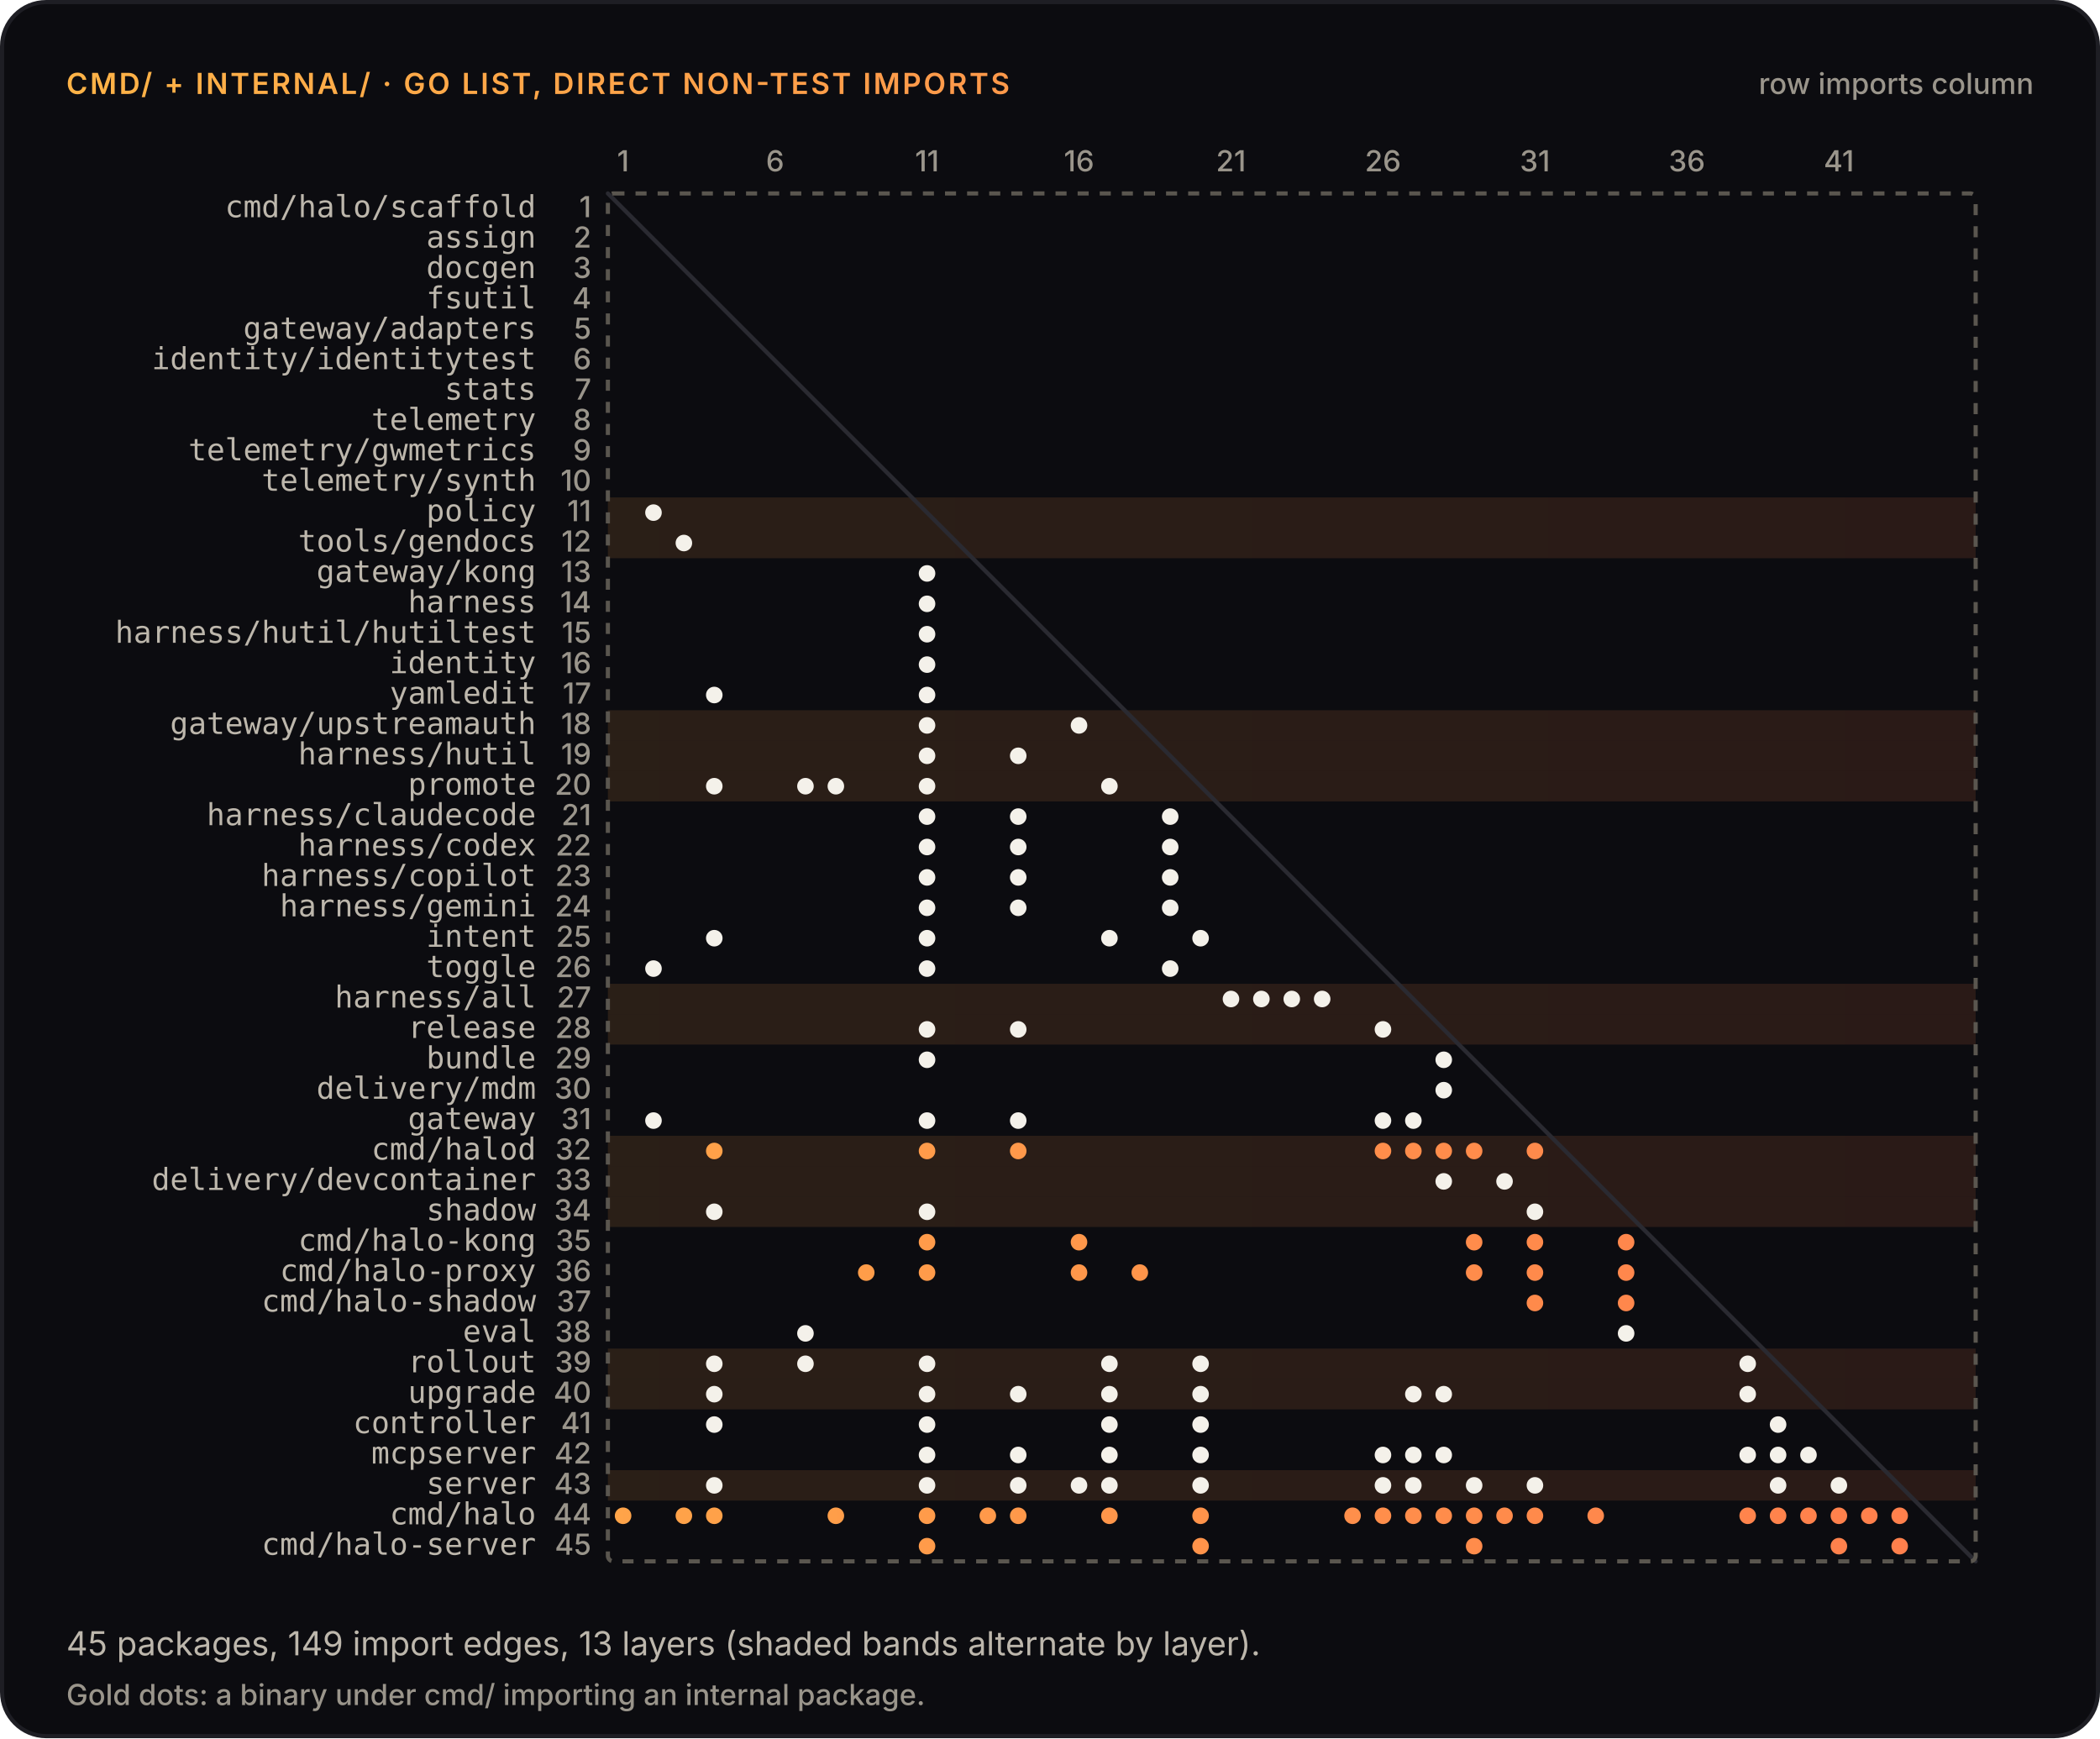
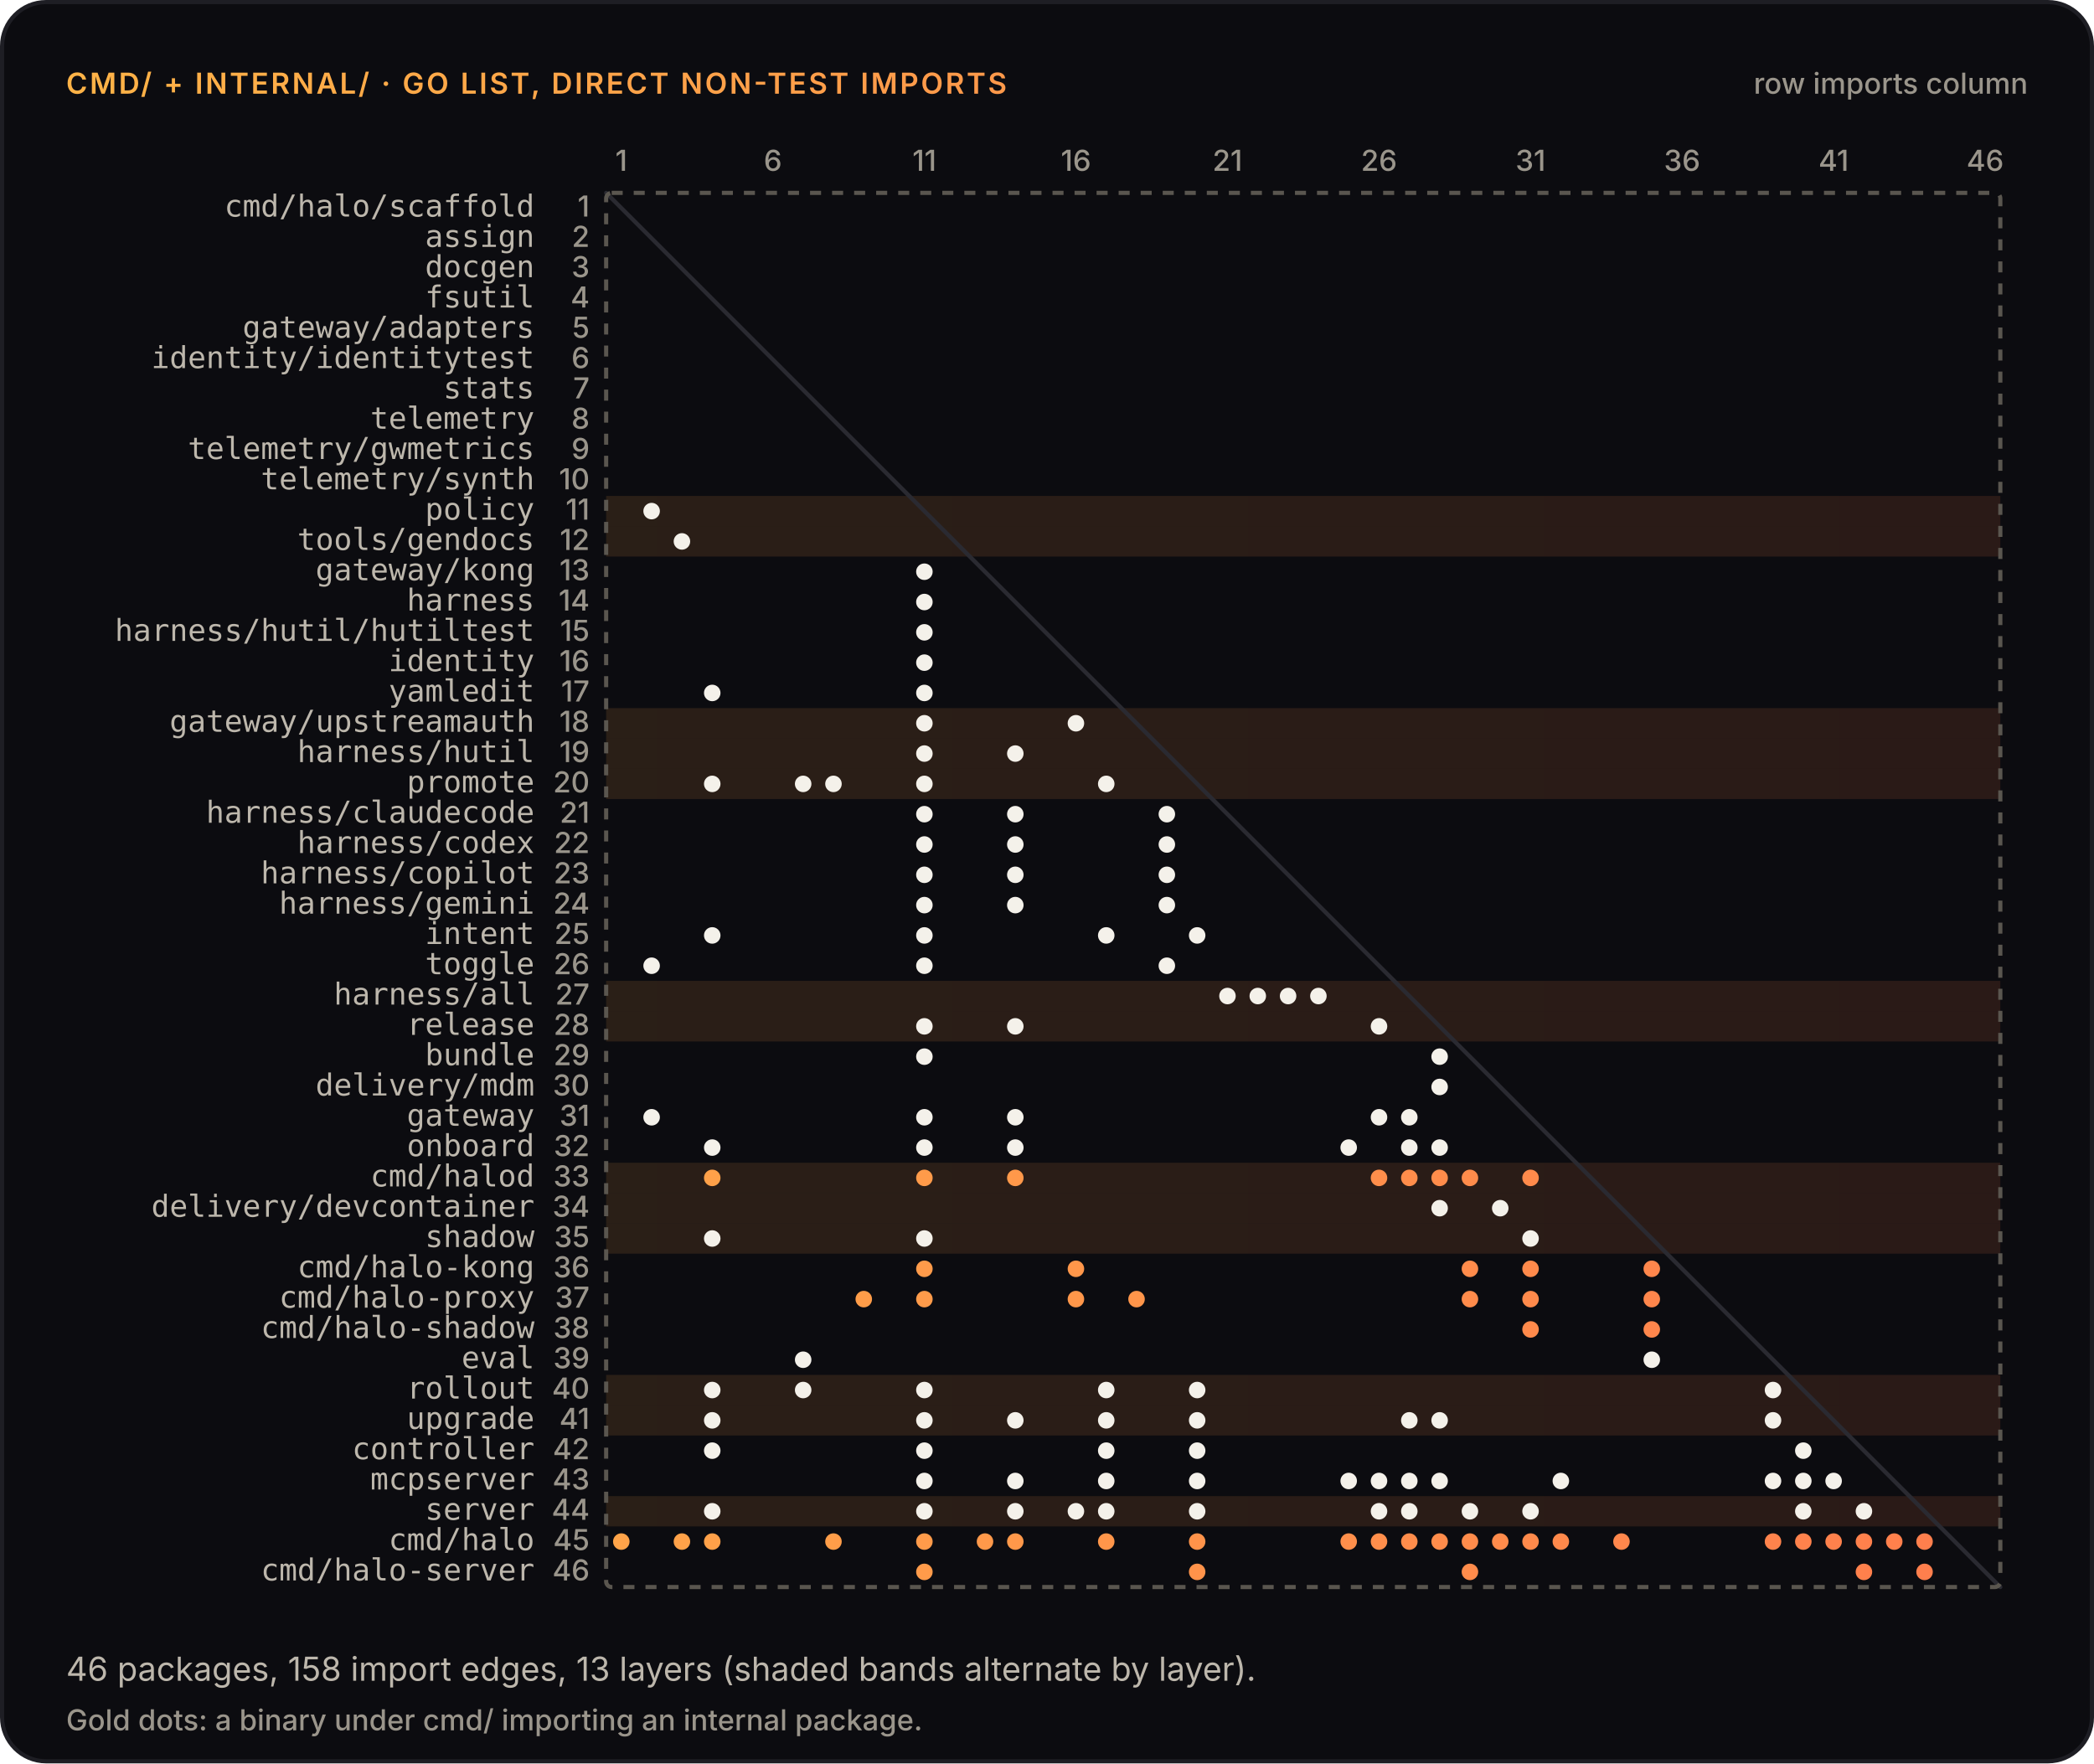
- <svg xmlns="http://www.w3.org/2000/svg" viewBox="0 0 760 629" width="760" height="629" role="img" aria-labelledby="t d" font-family="ui-sans-serif,-apple-system,Inter,'Segoe UI',sans-serif">
+ <svg xmlns="http://www.w3.org/2000/svg" viewBox="0 0 760 640" width="760" height="640" role="img" aria-labelledby="t d" font-family="ui-sans-serif,-apple-system,Inter,'Segoe UI',sans-serif">
  <style>
.cv{fill:#0c0c10;stroke:#1e1e24;stroke-width:1.5}
.card{fill:#121217;stroke:#2a2a31;stroke-width:1.5}
.soft{fill:url(#gs)}
.ring{fill:none;stroke:url(#ga);stroke-width:1.5}
.dcard{fill:#2a1414;stroke:#ff7a7a;stroke-width:1.5}
.ghost{fill:none;stroke:#5a564f;stroke-width:1.5;stroke-dasharray:4 4}
.zone{fill:#0f0f14;stroke:#24242b;stroke-width:1.5}
.chip{fill:#1a1a20;stroke:#2a2a31;stroke-width:1}
text{font-family:ui-sans-serif,-apple-system,Inter,'Segoe UI',sans-serif}
.t{font-size:13.5px;font-weight:600;fill:#f4f1ea}
.tm{font:600 12.5px ui-monospace,'SF Mono','JetBrains Mono',Menlo,Consolas,monospace;fill:#f4f1ea}
.td{fill:#ff7a7a}
.s{font-size:12px;fill:#bdb7ac}
.m{font:11px ui-monospace,'SF Mono','JetBrains Mono',Menlo,Consolas,monospace;fill:#bdb7ac}
.xs{font-size:10.5px;font-weight:500;fill:#9a958b}
.xm{font-family:ui-monospace,'SF Mono','JetBrains Mono',Menlo,Consolas,monospace;font-weight:400}
.xa{fill:url(#ga);font-weight:600}
.xd{fill:#ff7a7a;font-weight:600}
.xw{fill:#16130f;font-weight:600}
.k{font-size:10.5px;font-weight:600;letter-spacing:.08em;fill:#9a958b}
.ka{fill:url(#ga)}
.h1{font-size:42px;font-weight:700;letter-spacing:-.02em;fill:#f4f1ea}
.ln,.la,.ld,.lm{fill:none;stroke-width:1.5;stroke-linecap:round;stroke-linejoin:round}
.ln{stroke:#5a564f}.la{stroke:url(#ga)}.ld{stroke:#ff7a7a}.lm{stroke:#2a2a31}
.lane{stroke:#2a2a31;stroke-width:1.5;stroke-dasharray:3 4}
.dash{stroke-dasharray:5 5}
.dl{fill:#5a564f}.da{fill:url(#ga)}.dd{fill:#ff7a7a}
.pl{fill:#0c0c10}.pa{fill:#0c0c10;stroke:url(#ga);stroke-width:1}
.pd{fill:#2a1414;stroke:#ff7a7a;stroke-width:1}.ps{fill:url(#ga)}
.fa{fill:url(#ga)}.fs{fill:url(#gs)}.fm{fill:#1a1a20}.fd{fill:#ff7a7a}.ft{fill:#f4f1ea}
.bdg{fill:url(#ga)}.bn{font-size:9.5px;font-weight:700;fill:#16130f}
.ic{fill:none;stroke:url(#ga);stroke-width:1.75;stroke-linecap:round;stroke-linejoin:round}
.pkt{fill:url(#ga)}
.grow{transform-box:fill-box;transform-origin:left;animation:grow 4.8s cubic-bezier(.6,0,.2,1) infinite}
@keyframes grow{0%{transform:scaleX(.08)}25%{transform:scaleX(.3)}50%{transform:scaleX(.55)}75%,100%{transform:scaleX(1)}}
.flow{stroke-dasharray:4 6;animation:flow 1.1s linear infinite}
@keyframes flow{to{stroke-dashoffset:-20}}
.blink{animation:blink 3.2s ease-in-out infinite}
@keyframes blink{0%,100%{opacity:.18}35%,65%{opacity:1}}
.pulse{transform-box:fill-box;transform-origin:center;animation:pulse 2.8s ease-out infinite}
@keyframes pulse{0%{opacity:.55;transform:scale(.6)}100%{opacity:0;transform:scale(1.5)}}
@media (prefers-reduced-motion:reduce){.flow,.blink,.pulse,.grow{animation:none}.blink{opacity:1}.pulse,.pkt{display:none}}
</style>
  <defs>
    <linearGradient id="ga" gradientUnits="userSpaceOnUse" x1="0" y1="0" x2="760" y2="0">
      <stop offset="0" stop-color="#ffb547" />
      <stop offset="1" stop-color="#ff7a4d" />
    </linearGradient>
    <linearGradient id="gs" gradientUnits="userSpaceOnUse" x1="0" y1="0" x2="760" y2="0">
      <stop offset="0" stop-color="#ffb547" stop-opacity="0.12" />
      <stop offset="1" stop-color="#ff7a4d" stop-opacity="0.12" />
    </linearGradient>
    <filter id="sh" x="-10%" y="-10%" width="120%" height="140%">
      <feDropShadow dx="0" dy="1" stdDeviation="1.6" flood-color="#000000" flood-opacity="0.5" />
    </filter>
  </defs>
-   <rect class="cv" x=".75" y=".75" width="758.5" height="627.5" rx="16" />
+   <rect class="cv" x=".75" y=".75" width="758.5" height="638.5" rx="16" />
  <text class="k ka" x="24" y="34">CMD/ + INTERNAL/ · GO LIST, DIRECT NON-TEST IMPORTS</text>
  <text class="xs" x="736" y="34" text-anchor="end">row imports column</text>
  <text class="m" x="194" y="78.6" text-anchor="end">cmd/halo/scaffold</text>
  <text class="xs" x="214" y="78.6" text-anchor="end">1</text>
  <text class="m" x="194" y="89.6" text-anchor="end">assign</text>
  <text class="xs" x="214" y="89.6" text-anchor="end">2</text>
  <text class="m" x="194" y="100.6" text-anchor="end">docgen</text>
  <text class="xs" x="214" y="100.6" text-anchor="end">3</text>
  <text class="m" x="194" y="111.6" text-anchor="end">fsutil</text>
  <text class="xs" x="214" y="111.6" text-anchor="end">4</text>
  <text class="m" x="194" y="122.6" text-anchor="end">gateway/adapters</text>
  <text class="xs" x="214" y="122.6" text-anchor="end">5</text>
  <text class="m" x="194" y="133.6" text-anchor="end">identity/identitytest</text>
  <text class="xs" x="214" y="133.6" text-anchor="end">6</text>
  <text class="m" x="194" y="144.6" text-anchor="end">stats</text>
  <text class="xs" x="214" y="144.6" text-anchor="end">7</text>
  <text class="m" x="194" y="155.6" text-anchor="end">telemetry</text>
  <text class="xs" x="214" y="155.6" text-anchor="end">8</text>
  <text class="m" x="194" y="166.6" text-anchor="end">telemetry/gwmetrics</text>
  <text class="xs" x="214" y="166.6" text-anchor="end">9</text>
  <text class="m" x="194" y="177.6" text-anchor="end">telemetry/synth</text>
  <text class="xs" x="214" y="177.6" text-anchor="end">10</text>
-   <rect class="fs" x="220" y="180" width="495" height="11" />
+   <rect class="fs" x="220" y="180" width="506" height="11" />
  <text class="m" x="194" y="188.6" text-anchor="end">policy</text>
  <text class="xs" x="214" y="188.6" text-anchor="end">11</text>
-   <rect class="fs" x="220" y="191" width="495" height="11" />
+   <rect class="fs" x="220" y="191" width="506" height="11" />
  <text class="m" x="194" y="199.6" text-anchor="end">tools/gendocs</text>
  <text class="xs" x="214" y="199.6" text-anchor="end">12</text>
  <text class="m" x="194" y="210.6" text-anchor="end">gateway/kong</text>
  <text class="xs" x="214" y="210.6" text-anchor="end">13</text>
  <text class="m" x="194" y="221.6" text-anchor="end">harness</text>
  <text class="xs" x="214" y="221.6" text-anchor="end">14</text>
  <text class="m" x="194" y="232.6" text-anchor="end">harness/hutil/hutiltest</text>
  <text class="xs" x="214" y="232.6" text-anchor="end">15</text>
  <text class="m" x="194" y="243.6" text-anchor="end">identity</text>
  <text class="xs" x="214" y="243.6" text-anchor="end">16</text>
  <text class="m" x="194" y="254.6" text-anchor="end">yamledit</text>
  <text class="xs" x="214" y="254.6" text-anchor="end">17</text>
-   <rect class="fs" x="220" y="257" width="495" height="11" />
+   <rect class="fs" x="220" y="257" width="506" height="11" />
  <text class="m" x="194" y="265.6" text-anchor="end">gateway/upstreamauth</text>
  <text class="xs" x="214" y="265.6" text-anchor="end">18</text>
-   <rect class="fs" x="220" y="268" width="495" height="11" />
+   <rect class="fs" x="220" y="268" width="506" height="11" />
  <text class="m" x="194" y="276.6" text-anchor="end">harness/hutil</text>
  <text class="xs" x="214" y="276.6" text-anchor="end">19</text>
-   <rect class="fs" x="220" y="279" width="495" height="11" />
+   <rect class="fs" x="220" y="279" width="506" height="11" />
  <text class="m" x="194" y="287.6" text-anchor="end">promote</text>
  <text class="xs" x="214" y="287.6" text-anchor="end">20</text>
  <text class="m" x="194" y="298.6" text-anchor="end">harness/claudecode</text>
  <text class="xs" x="214" y="298.6" text-anchor="end">21</text>
  <text class="m" x="194" y="309.6" text-anchor="end">harness/codex</text>
  <text class="xs" x="214" y="309.6" text-anchor="end">22</text>
  <text class="m" x="194" y="320.6" text-anchor="end">harness/copilot</text>
  <text class="xs" x="214" y="320.6" text-anchor="end">23</text>
  <text class="m" x="194" y="331.6" text-anchor="end">harness/gemini</text>
  <text class="xs" x="214" y="331.6" text-anchor="end">24</text>
  <text class="m" x="194" y="342.6" text-anchor="end">intent</text>
  <text class="xs" x="214" y="342.6" text-anchor="end">25</text>
  <text class="m" x="194" y="353.6" text-anchor="end">toggle</text>
  <text class="xs" x="214" y="353.6" text-anchor="end">26</text>
-   <rect class="fs" x="220" y="356" width="495" height="11" />
+   <rect class="fs" x="220" y="356" width="506" height="11" />
  <text class="m" x="194" y="364.6" text-anchor="end">harness/all</text>
  <text class="xs" x="214" y="364.6" text-anchor="end">27</text>
-   <rect class="fs" x="220" y="367" width="495" height="11" />
+   <rect class="fs" x="220" y="367" width="506" height="11" />
  <text class="m" x="194" y="375.6" text-anchor="end">release</text>
  <text class="xs" x="214" y="375.6" text-anchor="end">28</text>
  <text class="m" x="194" y="386.6" text-anchor="end">bundle</text>
  <text class="xs" x="214" y="386.6" text-anchor="end">29</text>
  <text class="m" x="194" y="397.6" text-anchor="end">delivery/mdm</text>
  <text class="xs" x="214" y="397.6" text-anchor="end">30</text>
  <text class="m" x="194" y="408.6" text-anchor="end">gateway</text>
  <text class="xs" x="214" y="408.6" text-anchor="end">31</text>
-   <rect class="fs" x="220" y="411" width="495" height="11" />
-   <text class="m" x="194" y="419.6" text-anchor="end">cmd/halod</text>
+   <text class="m" x="194" y="419.6" text-anchor="end">onboard</text>
  <text class="xs" x="214" y="419.6" text-anchor="end">32</text>
-   <rect class="fs" x="220" y="422" width="495" height="11" />
-   <text class="m" x="194" y="430.6" text-anchor="end">delivery/devcontainer</text>
+   <rect class="fs" x="220" y="422" width="506" height="11" />
+   <text class="m" x="194" y="430.6" text-anchor="end">cmd/halod</text>
  <text class="xs" x="214" y="430.6" text-anchor="end">33</text>
-   <rect class="fs" x="220" y="433" width="495" height="11" />
-   <text class="m" x="194" y="441.6" text-anchor="end">shadow</text>
+   <rect class="fs" x="220" y="433" width="506" height="11" />
+   <text class="m" x="194" y="441.6" text-anchor="end">delivery/devcontainer</text>
  <text class="xs" x="214" y="441.6" text-anchor="end">34</text>
-   <text class="m" x="194" y="452.6" text-anchor="end">cmd/halo-kong</text>
+   <rect class="fs" x="220" y="444" width="506" height="11" />
+   <text class="m" x="194" y="452.6" text-anchor="end">shadow</text>
  <text class="xs" x="214" y="452.6" text-anchor="end">35</text>
-   <text class="m" x="194" y="463.6" text-anchor="end">cmd/halo-proxy</text>
+   <text class="m" x="194" y="463.6" text-anchor="end">cmd/halo-kong</text>
  <text class="xs" x="214" y="463.6" text-anchor="end">36</text>
-   <text class="m" x="194" y="474.6" text-anchor="end">cmd/halo-shadow</text>
+   <text class="m" x="194" y="474.6" text-anchor="end">cmd/halo-proxy</text>
  <text class="xs" x="214" y="474.6" text-anchor="end">37</text>
-   <text class="m" x="194" y="485.6" text-anchor="end">eval</text>
+   <text class="m" x="194" y="485.6" text-anchor="end">cmd/halo-shadow</text>
  <text class="xs" x="214" y="485.6" text-anchor="end">38</text>
-   <rect class="fs" x="220" y="488" width="495" height="11" />
-   <text class="m" x="194" y="496.6" text-anchor="end">rollout</text>
+   <text class="m" x="194" y="496.6" text-anchor="end">eval</text>
  <text class="xs" x="214" y="496.6" text-anchor="end">39</text>
-   <rect class="fs" x="220" y="499" width="495" height="11" />
-   <text class="m" x="194" y="507.6" text-anchor="end">upgrade</text>
+   <rect class="fs" x="220" y="499" width="506" height="11" />
+   <text class="m" x="194" y="507.6" text-anchor="end">rollout</text>
  <text class="xs" x="214" y="507.6" text-anchor="end">40</text>
-   <text class="m" x="194" y="518.6" text-anchor="end">controller</text>
+   <rect class="fs" x="220" y="510" width="506" height="11" />
+   <text class="m" x="194" y="518.6" text-anchor="end">upgrade</text>
  <text class="xs" x="214" y="518.6" text-anchor="end">41</text>
-   <text class="m" x="194" y="529.6" text-anchor="end">mcpserver</text>
+   <text class="m" x="194" y="529.6" text-anchor="end">controller</text>
  <text class="xs" x="214" y="529.6" text-anchor="end">42</text>
-   <rect class="fs" x="220" y="532" width="495" height="11" />
-   <text class="m" x="194" y="540.6" text-anchor="end">server</text>
+   <text class="m" x="194" y="540.6" text-anchor="end">mcpserver</text>
  <text class="xs" x="214" y="540.6" text-anchor="end">43</text>
-   <text class="m" x="194" y="551.6" text-anchor="end">cmd/halo</text>
+   <rect class="fs" x="220" y="543" width="506" height="11" />
+   <text class="m" x="194" y="551.6" text-anchor="end">server</text>
  <text class="xs" x="214" y="551.6" text-anchor="end">44</text>
-   <text class="m" x="194" y="562.6" text-anchor="end">cmd/halo-server</text>
+   <text class="m" x="194" y="562.6" text-anchor="end">cmd/halo</text>
  <text class="xs" x="214" y="562.6" text-anchor="end">45</text>
+   <text class="m" x="194" y="573.6" text-anchor="end">cmd/halo-server</text>
+   <text class="xs" x="214" y="573.6" text-anchor="end">46</text>
  <text class="xs" x="225.5" y="62" text-anchor="middle">1</text>
  <text class="xs" x="280.5" y="62" text-anchor="middle">6</text>
  <text class="xs" x="335.5" y="62" text-anchor="middle">11</text>
  <text class="xs" x="390.5" y="62" text-anchor="middle">16</text>
  <text class="xs" x="445.5" y="62" text-anchor="middle">21</text>
  <text class="xs" x="500.5" y="62" text-anchor="middle">26</text>
  <text class="xs" x="555.5" y="62" text-anchor="middle">31</text>
  <text class="xs" x="610.5" y="62" text-anchor="middle">36</text>
  <text class="xs" x="665.5" y="62" text-anchor="middle">41</text>
-   <path class="lm" d="M220 70L715 565" />
-   <rect class="ghost" x="220" y="70" width="495" height="495" rx="2" />
+   <text class="xs" x="720.5" y="62" text-anchor="middle">46</text>
+   <path class="lm" d="M220 70L726 576" />
+   <rect class="ghost" x="220" y="70" width="506" height="506" rx="2" />
  <circle class="ft" cx="236.5" cy="185.5" r="3" />
  <circle class="ft" cx="247.5" cy="196.5" r="3" />
  <circle class="ft" cx="335.5" cy="207.5" r="3" />
  <circle class="ft" cx="335.5" cy="218.5" r="3" />
  <circle class="ft" cx="335.5" cy="229.5" r="3" />
  <circle class="ft" cx="335.5" cy="240.5" r="3" />
  <circle class="ft" cx="258.5" cy="251.5" r="3" />
  <circle class="ft" cx="335.5" cy="251.5" r="3" />
  <circle class="ft" cx="390.5" cy="262.5" r="3" />
  <circle class="ft" cx="335.5" cy="262.5" r="3" />
  <circle class="ft" cx="368.5" cy="273.5" r="3" />
  <circle class="ft" cx="335.5" cy="273.5" r="3" />
  <circle class="ft" cx="258.5" cy="284.5" r="3" />
  <circle class="ft" cx="335.5" cy="284.5" r="3" />
  <circle class="ft" cx="291.5" cy="284.5" r="3" />
  <circle class="ft" cx="302.5" cy="284.5" r="3" />
  <circle class="ft" cx="401.5" cy="284.5" r="3" />
  <circle class="ft" cx="368.5" cy="295.5" r="3" />
  <circle class="ft" cx="423.5" cy="295.5" r="3" />
  <circle class="ft" cx="335.5" cy="295.5" r="3" />
  <circle class="ft" cx="368.5" cy="306.5" r="3" />
  <circle class="ft" cx="423.5" cy="306.5" r="3" />
  <circle class="ft" cx="335.5" cy="306.5" r="3" />
  <circle class="ft" cx="368.5" cy="317.5" r="3" />
  <circle class="ft" cx="423.5" cy="317.5" r="3" />
  <circle class="ft" cx="335.5" cy="317.5" r="3" />
  <circle class="ft" cx="368.5" cy="328.5" r="3" />
  <circle class="ft" cx="423.5" cy="328.5" r="3" />
  <circle class="ft" cx="335.5" cy="328.5" r="3" />
  <circle class="ft" cx="258.5" cy="339.5" r="3" />
  <circle class="ft" cx="335.5" cy="339.5" r="3" />
  <circle class="ft" cx="434.5" cy="339.5" r="3" />
  <circle class="ft" cx="401.5" cy="339.5" r="3" />
  <circle class="ft" cx="236.5" cy="350.5" r="3" />
  <circle class="ft" cx="423.5" cy="350.5" r="3" />
  <circle class="ft" cx="335.5" cy="350.5" r="3" />
  <circle class="ft" cx="445.5" cy="361.5" r="3" />
  <circle class="ft" cx="456.5" cy="361.5" r="3" />
  <circle class="ft" cx="467.5" cy="361.5" r="3" />
  <circle class="ft" cx="478.5" cy="361.5" r="3" />
  <circle class="ft" cx="368.5" cy="372.5" r="3" />
  <circle class="ft" cx="335.5" cy="372.5" r="3" />
  <circle class="ft" cx="500.5" cy="372.5" r="3" />
  <circle class="ft" cx="335.5" cy="383.5" r="3" />
  <circle class="ft" cx="522.5" cy="383.5" r="3" />
  <circle class="ft" cx="522.5" cy="394.5" r="3" />
  <circle class="ft" cx="236.5" cy="405.5" r="3" />
  <circle class="ft" cx="368.5" cy="405.5" r="3" />
  <circle class="ft" cx="511.5" cy="405.5" r="3" />
  <circle class="ft" cx="335.5" cy="405.5" r="3" />
  <circle class="ft" cx="500.5" cy="405.5" r="3" />
-   <circle class="fa" cx="533.5" cy="416.5" r="3" />
-   <circle class="fa" cx="258.5" cy="416.5" r="3" />
-   <circle class="fa" cx="555.5" cy="416.5" r="3" />
-   <circle class="fa" cx="368.5" cy="416.5" r="3" />
-   <circle class="fa" cx="511.5" cy="416.5" r="3" />
-   <circle class="fa" cx="335.5" cy="416.5" r="3" />
-   <circle class="fa" cx="522.5" cy="416.5" r="3" />
-   <circle class="fa" cx="500.5" cy="416.5" r="3" />
-   <circle class="ft" cx="544.5" cy="427.5" r="3" />
-   <circle class="ft" cx="522.5" cy="427.5" r="3" />
-   <circle class="ft" cx="258.5" cy="438.5" r="3" />
-   <circle class="ft" cx="555.5" cy="438.5" r="3" />
-   <circle class="ft" cx="335.5" cy="438.5" r="3" />
-   <circle class="fa" cx="533.5" cy="449.5" r="3" />
-   <circle class="fa" cx="555.5" cy="449.5" r="3" />
-   <circle class="fa" cx="390.5" cy="449.5" r="3" />
-   <circle class="fa" cx="335.5" cy="449.5" r="3" />
-   <circle class="fa" cx="588.5" cy="449.5" r="3" />
+   <circle class="ft" cx="258.5" cy="416.5" r="3" />
+   <circle class="ft" cx="368.5" cy="416.5" r="3" />
+   <circle class="ft" cx="511.5" cy="416.5" r="3" />
+   <circle class="ft" cx="489.5" cy="416.5" r="3" />
+   <circle class="ft" cx="335.5" cy="416.5" r="3" />
+   <circle class="ft" cx="522.5" cy="416.5" r="3" />
+   <circle class="fa" cx="533.5" cy="427.5" r="3" />
+   <circle class="fa" cx="258.5" cy="427.5" r="3" />
+   <circle class="fa" cx="555.5" cy="427.5" r="3" />
+   <circle class="fa" cx="368.5" cy="427.5" r="3" />
+   <circle class="fa" cx="511.5" cy="427.5" r="3" />
+   <circle class="fa" cx="335.5" cy="427.5" r="3" />
+   <circle class="fa" cx="522.5" cy="427.5" r="3" />
+   <circle class="fa" cx="500.5" cy="427.5" r="3" />
+   <circle class="ft" cx="544.5" cy="438.5" r="3" />
+   <circle class="ft" cx="522.5" cy="438.5" r="3" />
+   <circle class="ft" cx="258.5" cy="449.5" r="3" />
+   <circle class="ft" cx="555.5" cy="449.5" r="3" />
+   <circle class="ft" cx="335.5" cy="449.5" r="3" />
  <circle class="fa" cx="533.5" cy="460.5" r="3" />
  <circle class="fa" cx="555.5" cy="460.5" r="3" />
-   <circle class="fa" cx="412.5" cy="460.5" r="3" />
  <circle class="fa" cx="390.5" cy="460.5" r="3" />
  <circle class="fa" cx="335.5" cy="460.5" r="3" />
-   <circle class="fa" cx="588.5" cy="460.5" r="3" />
-   <circle class="fa" cx="313.5" cy="460.5" r="3" />
+   <circle class="fa" cx="599.5" cy="460.5" r="3" />
+   <circle class="fa" cx="533.5" cy="471.5" r="3" />
  <circle class="fa" cx="555.5" cy="471.5" r="3" />
-   <circle class="fa" cx="588.5" cy="471.5" r="3" />
-   <circle class="ft" cx="588.5" cy="482.5" r="3" />
-   <circle class="ft" cx="291.5" cy="482.5" r="3" />
-   <circle class="ft" cx="632.5" cy="493.5" r="3" />
-   <circle class="ft" cx="258.5" cy="493.5" r="3" />
-   <circle class="ft" cx="335.5" cy="493.5" r="3" />
-   <circle class="ft" cx="434.5" cy="493.5" r="3" />
+   <circle class="fa" cx="412.5" cy="471.5" r="3" />
+   <circle class="fa" cx="390.5" cy="471.5" r="3" />
+   <circle class="fa" cx="335.5" cy="471.5" r="3" />
+   <circle class="fa" cx="599.5" cy="471.5" r="3" />
+   <circle class="fa" cx="313.5" cy="471.5" r="3" />
+   <circle class="fa" cx="555.5" cy="482.5" r="3" />
+   <circle class="fa" cx="599.5" cy="482.5" r="3" />
+   <circle class="ft" cx="599.5" cy="493.5" r="3" />
  <circle class="ft" cx="291.5" cy="493.5" r="3" />
-   <circle class="ft" cx="401.5" cy="493.5" r="3" />
-   <circle class="ft" cx="632.5" cy="504.5" r="3" />
+   <circle class="ft" cx="643.5" cy="504.5" r="3" />
  <circle class="ft" cx="258.5" cy="504.5" r="3" />
-   <circle class="ft" cx="368.5" cy="504.5" r="3" />
-   <circle class="ft" cx="511.5" cy="504.5" r="3" />
  <circle class="ft" cx="335.5" cy="504.5" r="3" />
  <circle class="ft" cx="434.5" cy="504.5" r="3" />
-   <circle class="ft" cx="522.5" cy="504.5" r="3" />
+   <circle class="ft" cx="291.5" cy="504.5" r="3" />
  <circle class="ft" cx="401.5" cy="504.5" r="3" />
+   <circle class="ft" cx="643.5" cy="515.5" r="3" />
  <circle class="ft" cx="258.5" cy="515.5" r="3" />
+   <circle class="ft" cx="368.5" cy="515.5" r="3" />
+   <circle class="ft" cx="511.5" cy="515.5" r="3" />
  <circle class="ft" cx="335.5" cy="515.5" r="3" />
  <circle class="ft" cx="434.5" cy="515.5" r="3" />
-   <circle class="ft" cx="643.5" cy="515.5" r="3" />
+   <circle class="ft" cx="522.5" cy="515.5" r="3" />
  <circle class="ft" cx="401.5" cy="515.5" r="3" />
-   <circle class="ft" cx="632.5" cy="526.5" r="3" />
-   <circle class="ft" cx="368.5" cy="526.5" r="3" />
-   <circle class="ft" cx="511.5" cy="526.5" r="3" />
+   <circle class="ft" cx="258.5" cy="526.5" r="3" />
  <circle class="ft" cx="335.5" cy="526.5" r="3" />
  <circle class="ft" cx="434.5" cy="526.5" r="3" />
-   <circle class="ft" cx="522.5" cy="526.5" r="3" />
-   <circle class="ft" cx="643.5" cy="526.5" r="3" />
-   <circle class="ft" cx="500.5" cy="526.5" r="3" />
  <circle class="ft" cx="654.5" cy="526.5" r="3" />
  <circle class="ft" cx="401.5" cy="526.5" r="3" />
-   <circle class="ft" cx="533.5" cy="537.5" r="3" />
-   <circle class="ft" cx="665.5" cy="537.5" r="3" />
-   <circle class="ft" cx="258.5" cy="537.5" r="3" />
-   <circle class="ft" cx="555.5" cy="537.5" r="3" />
+   <circle class="ft" cx="643.5" cy="537.5" r="3" />
  <circle class="ft" cx="368.5" cy="537.5" r="3" />
  <circle class="ft" cx="511.5" cy="537.5" r="3" />
-   <circle class="ft" cx="390.5" cy="537.5" r="3" />
+   <circle class="ft" cx="489.5" cy="537.5" r="3" />
+   <circle class="ft" cx="566.5" cy="537.5" r="3" />
  <circle class="ft" cx="335.5" cy="537.5" r="3" />
  <circle class="ft" cx="434.5" cy="537.5" r="3" />
-   <circle class="ft" cx="643.5" cy="537.5" r="3" />
+   <circle class="ft" cx="522.5" cy="537.5" r="3" />
+   <circle class="ft" cx="654.5" cy="537.5" r="3" />
  <circle class="ft" cx="500.5" cy="537.5" r="3" />
+   <circle class="ft" cx="665.5" cy="537.5" r="3" />
  <circle class="ft" cx="401.5" cy="537.5" r="3" />
-   <circle class="fa" cx="225.5" cy="548.5" r="3" />
-   <circle class="fa" cx="533.5" cy="548.5" r="3" />
-   <circle class="fa" cx="665.5" cy="548.5" r="3" />
-   <circle class="fa" cx="577.5" cy="548.5" r="3" />
-   <circle class="fa" cx="544.5" cy="548.5" r="3" />
-   <circle class="fa" cx="247.5" cy="548.5" r="3" />
-   <circle class="fa" cx="632.5" cy="548.5" r="3" />
-   <circle class="fa" cx="258.5" cy="548.5" r="3" />
-   <circle class="fa" cx="555.5" cy="548.5" r="3" />
-   <circle class="fa" cx="357.5" cy="548.5" r="3" />
-   <circle class="fa" cx="368.5" cy="548.5" r="3" />
-   <circle class="fa" cx="511.5" cy="548.5" r="3" />
-   <circle class="fa" cx="489.5" cy="548.5" r="3" />
-   <circle class="fa" cx="676.5" cy="548.5" r="3" />
-   <circle class="fa" cx="335.5" cy="548.5" r="3" />
-   <circle class="fa" cx="434.5" cy="548.5" r="3" />
-   <circle class="fa" cx="522.5" cy="548.5" r="3" />
-   <circle class="fa" cx="643.5" cy="548.5" r="3" />
-   <circle class="fa" cx="687.5" cy="548.5" r="3" />
-   <circle class="fa" cx="302.5" cy="548.5" r="3" />
-   <circle class="fa" cx="500.5" cy="548.5" r="3" />
-   <circle class="fa" cx="654.5" cy="548.5" r="3" />
-   <circle class="fa" cx="401.5" cy="548.5" r="3" />
+   <circle class="ft" cx="533.5" cy="548.5" r="3" />
+   <circle class="ft" cx="676.5" cy="548.5" r="3" />
+   <circle class="ft" cx="258.5" cy="548.5" r="3" />
+   <circle class="ft" cx="555.5" cy="548.5" r="3" />
+   <circle class="ft" cx="368.5" cy="548.5" r="3" />
+   <circle class="ft" cx="511.5" cy="548.5" r="3" />
+   <circle class="ft" cx="390.5" cy="548.5" r="3" />
+   <circle class="ft" cx="335.5" cy="548.5" r="3" />
+   <circle class="ft" cx="434.5" cy="548.5" r="3" />
+   <circle class="ft" cx="654.5" cy="548.5" r="3" />
+   <circle class="ft" cx="500.5" cy="548.5" r="3" />
+   <circle class="ft" cx="401.5" cy="548.5" r="3" />
+   <circle class="fa" cx="225.5" cy="559.5" r="3" />
  <circle class="fa" cx="533.5" cy="559.5" r="3" />
-   <circle class="fa" cx="665.5" cy="559.5" r="3" />
+   <circle class="fa" cx="676.5" cy="559.5" r="3" />
+   <circle class="fa" cx="588.5" cy="559.5" r="3" />
+   <circle class="fa" cx="544.5" cy="559.5" r="3" />
+   <circle class="fa" cx="247.5" cy="559.5" r="3" />
+   <circle class="fa" cx="643.5" cy="559.5" r="3" />
+   <circle class="fa" cx="258.5" cy="559.5" r="3" />
+   <circle class="fa" cx="555.5" cy="559.5" r="3" />
+   <circle class="fa" cx="357.5" cy="559.5" r="3" />
+   <circle class="fa" cx="368.5" cy="559.5" r="3" />
+   <circle class="fa" cx="511.5" cy="559.5" r="3" />
+   <circle class="fa" cx="489.5" cy="559.5" r="3" />
+   <circle class="fa" cx="687.5" cy="559.5" r="3" />
+   <circle class="fa" cx="566.5" cy="559.5" r="3" />
  <circle class="fa" cx="335.5" cy="559.5" r="3" />
  <circle class="fa" cx="434.5" cy="559.5" r="3" />
-   <circle class="fa" cx="687.5" cy="559.5" r="3" />
-   <text class="s" x="24" y="599">45 packages, 149 import edges, 13 layers (shaded bands alternate by layer).</text>
-   <text class="xs" x="24" y="617">Gold dots: a binary under cmd/ importing an internal package.</text>
+   <circle class="fa" cx="522.5" cy="559.5" r="3" />
+   <circle class="fa" cx="654.5" cy="559.5" r="3" />
+   <circle class="fa" cx="698.5" cy="559.5" r="3" />
+   <circle class="fa" cx="302.5" cy="559.5" r="3" />
+   <circle class="fa" cx="500.5" cy="559.5" r="3" />
+   <circle class="fa" cx="665.5" cy="559.5" r="3" />
+   <circle class="fa" cx="401.5" cy="559.5" r="3" />
+   <circle class="fa" cx="533.5" cy="570.5" r="3" />
+   <circle class="fa" cx="676.5" cy="570.5" r="3" />
+   <circle class="fa" cx="335.5" cy="570.5" r="3" />
+   <circle class="fa" cx="434.5" cy="570.5" r="3" />
+   <circle class="fa" cx="698.5" cy="570.5" r="3" />
+   <text class="s" x="24" y="610">46 packages, 158 import edges, 13 layers (shaded bands alternate by layer).</text>
+   <text class="xs" x="24" y="628">Gold dots: a binary under cmd/ importing an internal package.</text>
</svg>
